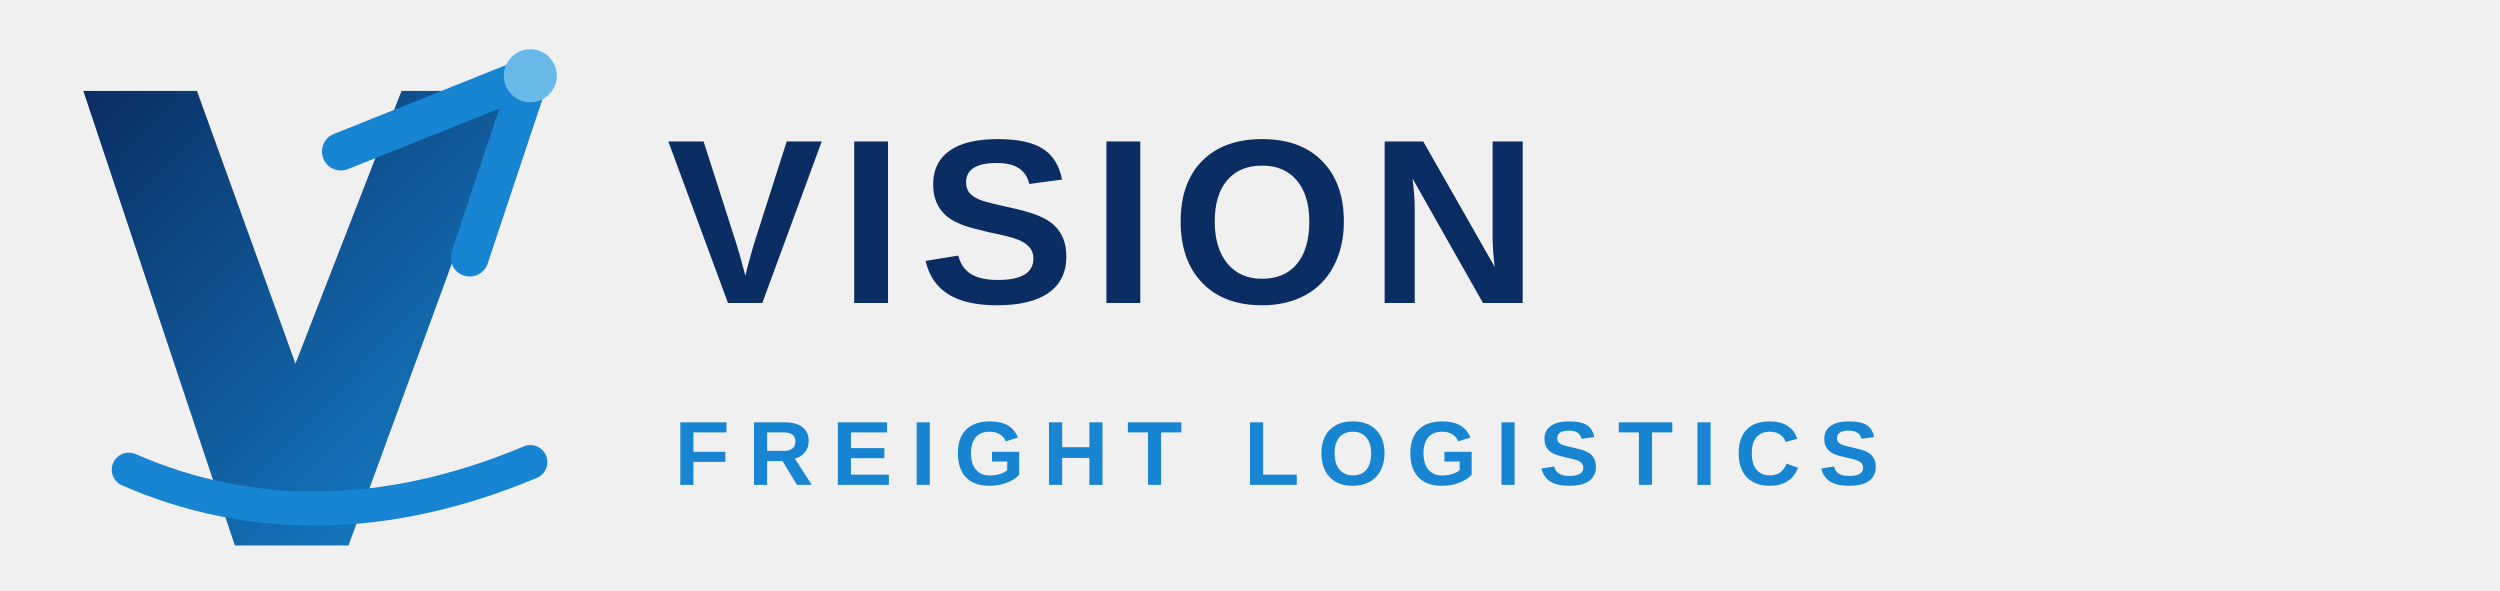
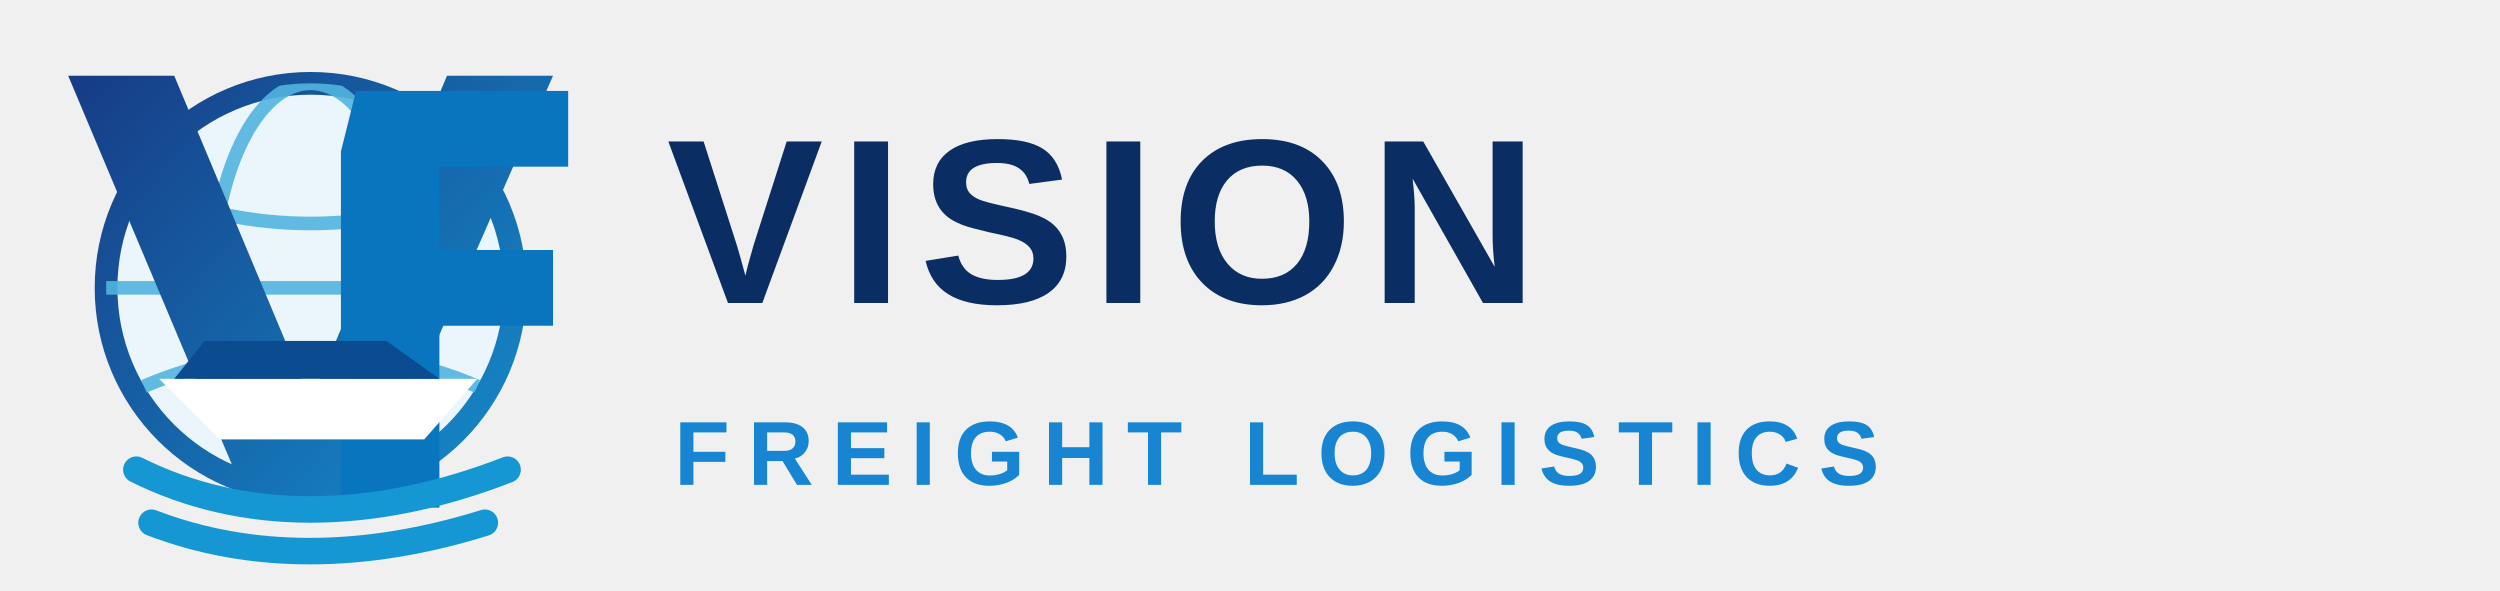
<svg xmlns="http://www.w3.org/2000/svg" viewBox="0 0 330 78" role="img" aria-labelledby="title desc">
  <defs>
-     <linearGradient id="mark" x1="0" y1="0" x2="1" y2="1">
-       <stop offset="0" stop-color="#0A2E63" />
-       <stop offset="1" stop-color="#1785D1" />
+     <linearGradient id="vf-blue" x1="8" y1="8" x2="76" y2="70" gradientUnits="userSpaceOnUse">
+       <stop stop-color="#163C86" />
+       <stop offset="1" stop-color="#1597D4" />
    </linearGradient>
+     <clipPath id="globe-clip">
+       <circle cx="39" cy="36" r="27" />
+     </clipPath>
  </defs>
-   <g transform="translate(2 5)">
-     <path d="M9 7h15l13 36L51 7h15L44 67H29L9 7Z" fill="url(#mark)" />
-     <path d="M15 57c16 7 34 7 53-1" fill="none" stroke="#1785D1" stroke-width="4.5" stroke-linecap="round" />
-     <path d="M43 15 68 5l-8 24" fill="none" stroke="#1785D1" stroke-width="5" stroke-linecap="round" stroke-linejoin="round" />
-     <circle cx="68" cy="5" r="3.5" fill="#68B9E8" />
+   <g transform="translate(2 2)">
+     <circle cx="39" cy="36" r="27" fill="#EAF6FC" stroke="url(#vf-blue)" stroke-width="3" />
+     <g clip-path="url(#globe-clip)" fill="none" stroke="#52B4DF" stroke-width="1.8" opacity=".9">
+       <ellipse cx="39" cy="36" rx="13" ry="27" />
+       <path d="M12 36h54M17 23c14 6 30 6 44 0M17 49c14-6 30-6 44 0" />
+     </g>
+     <path d="M7 8h14l18 43L57 8h14L46 65H31L7 8Z" fill="url(#vf-blue)" />
+     <path d="M45 10h28v10H56v11h15v10H56v24H43V18Z" fill="#0875BE" />
+     <path d="M19 48h42l-7 8H27Z" fill="#fff" />
+     <path d="M25 43h24l7 5H21Z" fill="#0B4C91" />
+     <path d="M16 60c14 7 31 7 49 0M18 67c13 5 28 5 44 0" fill="none" stroke="#1597D4" stroke-width="3.5" stroke-linecap="round" />
  </g>
  <g transform="translate(88 13)">
    <text x="0" y="27" font-family="Arial, Helvetica, sans-serif" font-size="31" font-weight="800" letter-spacing="2" fill="#0A2E63">VISION</text>
    <text x="1" y="51" font-family="Arial, Helvetica, sans-serif" font-size="12" font-weight="700" letter-spacing="2.4" fill="#1785D1">FREIGHT LOGISTICS</text>
  </g>
</svg>
